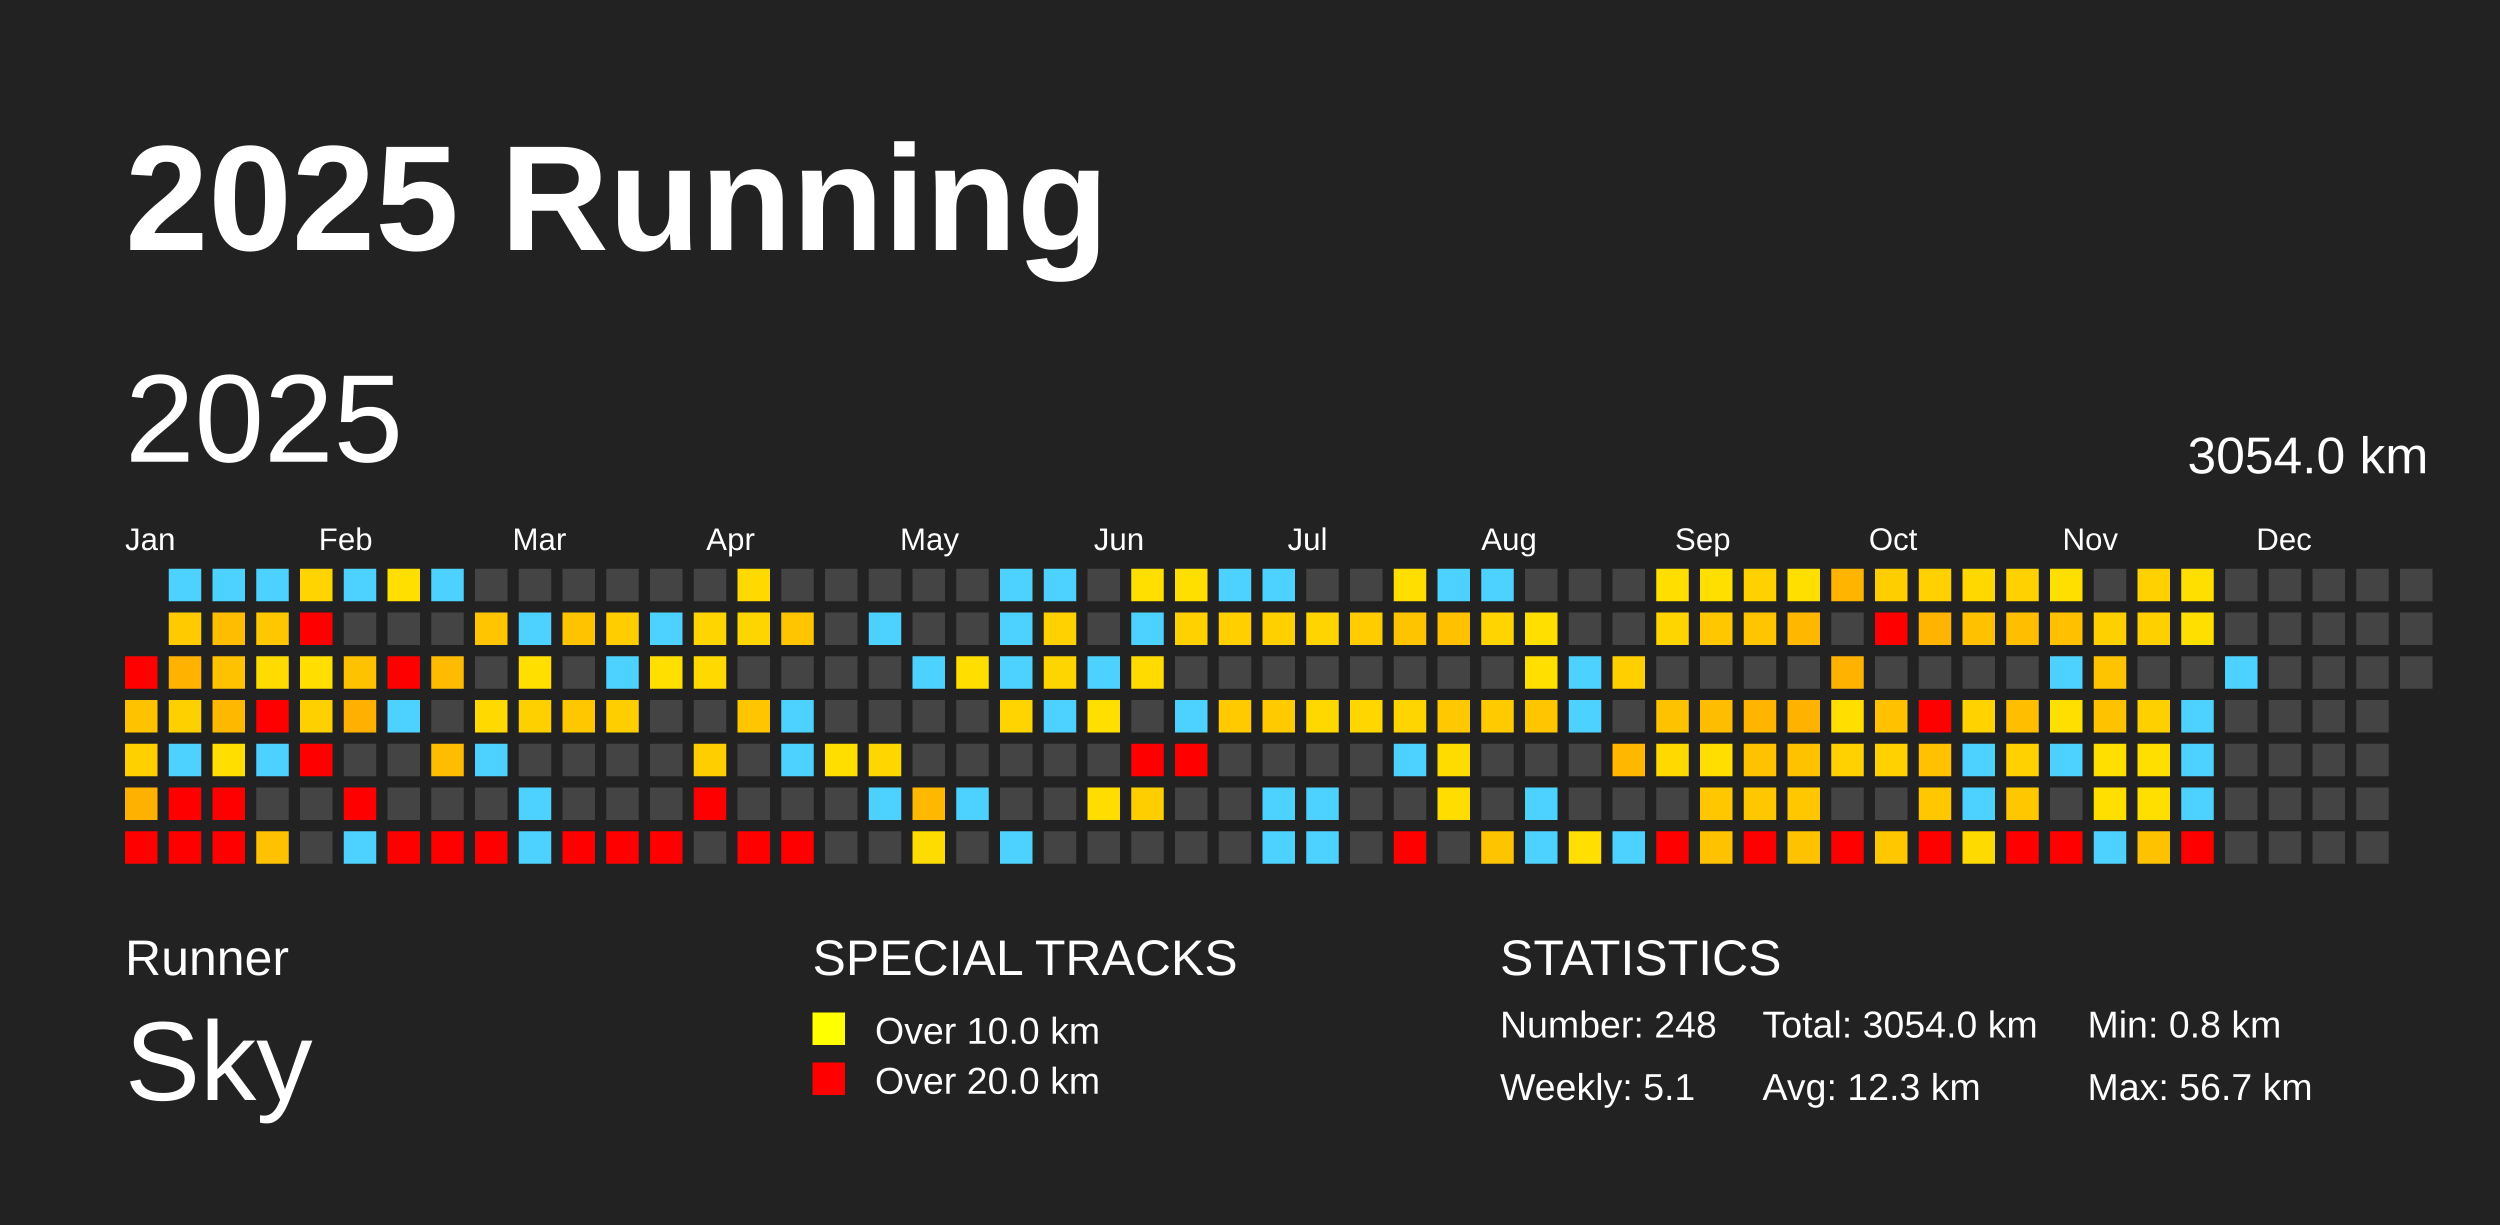
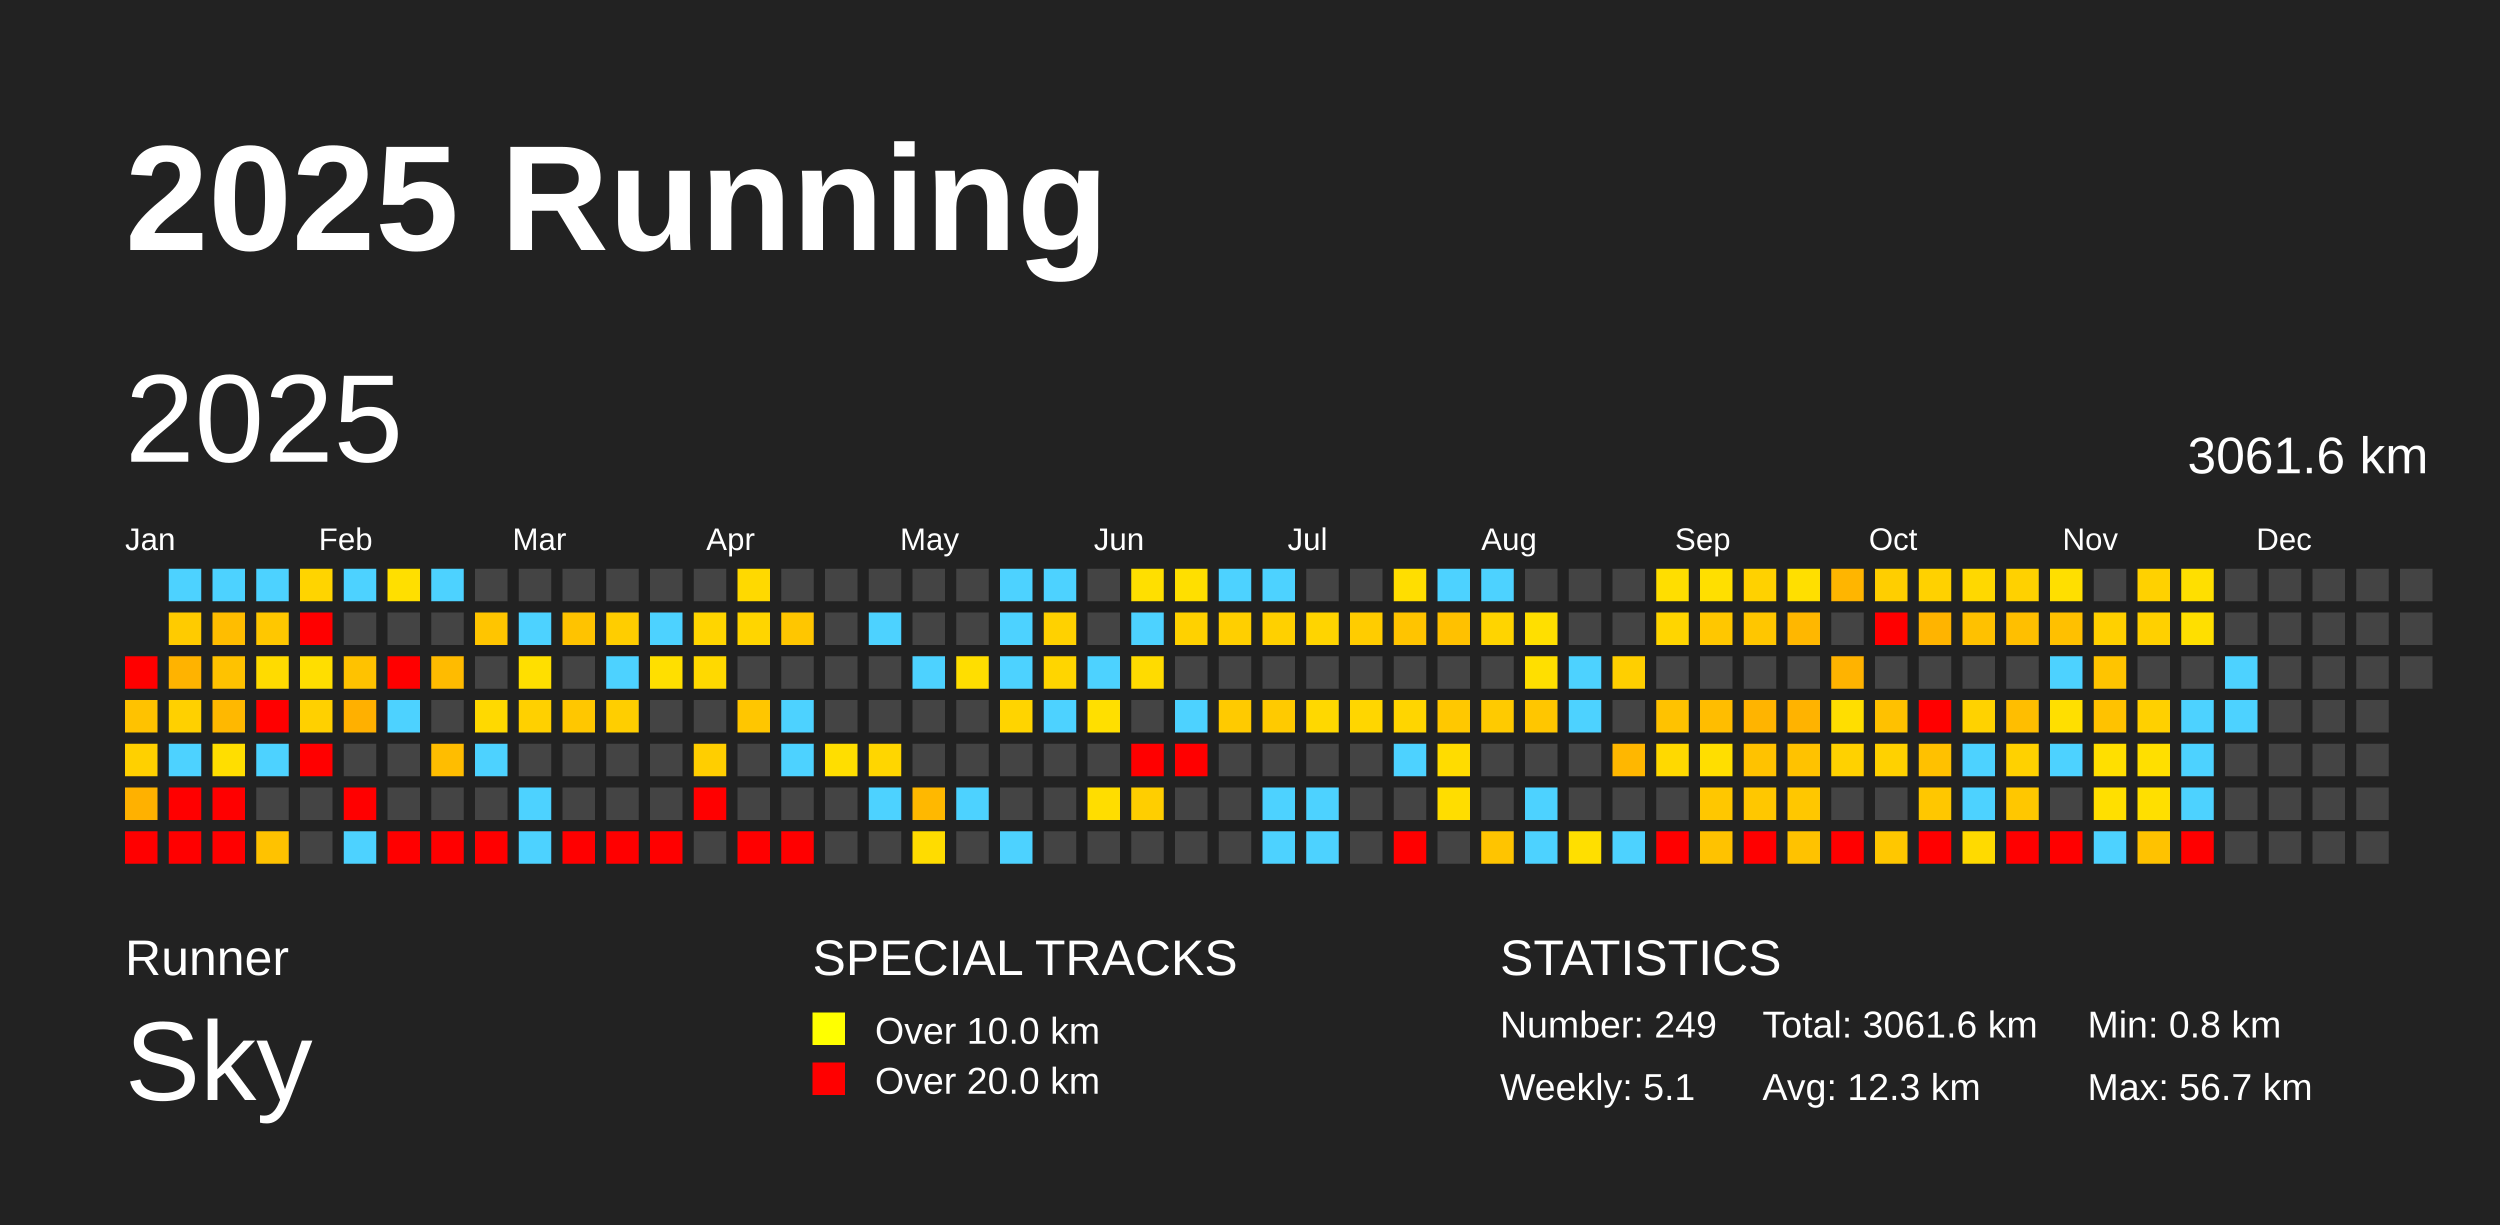
<svg xmlns="http://www.w3.org/2000/svg" baseProfile="full" height="98mm" version="1.1" viewBox="0,0,200,98" width="200mm">
  <defs />
  <rect fill="#222222" height="98" width="200" x="0" y="0" />
  <text fill="#FFFFFF" style="font-size:12px; font-family:Arial; font-weight:bold;" x="10" y="20">2025 Running</text>
  <text fill="#FFFFFF" style="font-size:4px; font-family:Arial" x="10" y="78">Runner</text>
  <text fill="#FFFFFF" style="font-size:9px; font-family:Arial" x="10" y="88">Sky</text>
  <text fill="#FFFFFF" style="font-size:4px; font-family:Arial" x="65" y="78">SPECIAL TRACKS</text>
  <rect fill="yellow" height="2.6" width="2.6" x="65" y="81" />
  <text fill="#FFFFFF" style="font-size:3px; font-family:Arial" x="70" y="83.5">Over 10.0 km</text>
  <rect fill="red" height="2.6" width="2.6" x="65" y="85" />
  <text fill="#FFFFFF" style="font-size:3px; font-family:Arial" x="70" y="87.5">Over 20.0 km</text>
  <text fill="#FFFFFF" style="font-size:4px; font-family:Arial" x="120" y="78">STATISTICS</text>
-   <text fill="#FFFFFF" style="font-size:3px; font-family:Arial" x="120" y="83">Number: 248</text>
+   <text fill="#FFFFFF" style="font-size:3px; font-family:Arial" x="120" y="83">Number: 249</text>
  <text fill="#FFFFFF" style="font-size:3px; font-family:Arial" x="120" y="88">Weekly: 5.1</text>
-   <text fill="#FFFFFF" style="font-size:3px; font-family:Arial" x="141" y="83">Total: 3054.0 km</text>
+   <text fill="#FFFFFF" style="font-size:3px; font-family:Arial" x="141" y="83">Total: 3061.6 km</text>
  <text fill="#FFFFFF" style="font-size:3px; font-family:Arial" x="141" y="88">Avg: 12.3 km</text>
  <text fill="#FFFFFF" style="font-size:3px; font-family:Arial" x="167" y="83">Min: 0.8 km</text>
  <text fill="#FFFFFF" style="font-size:3px; font-family:Arial" x="167" y="88">Max: 56.7 km</text>
  <text dominant-baseline="hanging" fill="#FFFFFF" style="font-size:10.0px; font-family:Arial;" x="10" y="30">2025</text>
-   <text dominant-baseline="hanging" fill="#FFFFFF" style="font-size:4.125px; font-family:Arial;" x="175" y="35">3054.0 km</text>
+   <text dominant-baseline="hanging" fill="#FFFFFF" style="font-size:4.125px; font-family:Arial;" x="175" y="35">3061.6 km</text>
  <text fill="#FFFFFF" style="font-size:2.5px; font-family:Arial" x="10.0" y="44">Jan</text>
  <text fill="#FFFFFF" style="font-size:2.5px; font-family:Arial" x="25.5" y="44">Feb</text>
  <text fill="#FFFFFF" style="font-size:2.5px; font-family:Arial" x="41.0" y="44">Mar</text>
  <text fill="#FFFFFF" style="font-size:2.5px; font-family:Arial" x="56.5" y="44">Apr</text>
  <text fill="#FFFFFF" style="font-size:2.5px; font-family:Arial" x="72.0" y="44">May</text>
  <text fill="#FFFFFF" style="font-size:2.5px; font-family:Arial" x="87.5" y="44">Jun</text>
  <text fill="#FFFFFF" style="font-size:2.5px; font-family:Arial" x="103.0" y="44">Jul</text>
  <text fill="#FFFFFF" style="font-size:2.5px; font-family:Arial" x="118.5" y="44">Aug</text>
  <text fill="#FFFFFF" style="font-size:2.5px; font-family:Arial" x="134.0" y="44">Sep</text>
  <text fill="#FFFFFF" style="font-size:2.5px; font-family:Arial" x="149.5" y="44">Oct</text>
  <text fill="#FFFFFF" style="font-size:2.5px; font-family:Arial" x="165.0" y="44">Nov</text>
  <text fill="#FFFFFF" style="font-size:2.5px; font-family:Arial" x="180.5" y="44">Dec</text>
  <rect fill="red" height="2.6" width="2.6" x="10.0" y="52.5" />
  <rect fill="#ffc200" height="2.6" width="2.6" x="10.0" y="56.0" />
  <rect fill="#ffd000" height="2.6" width="2.6" x="10.0" y="59.5" />
  <rect fill="#ffb100" height="2.6" width="2.6" x="10.0" y="63.0" />
  <rect fill="red" height="2.6" width="2.6" x="10.0" y="66.5" />
  <rect fill="#4dd2ff" height="2.6" width="2.6" x="13.5" y="45.5" />
  <rect fill="#ffcb00" height="2.6" width="2.6" x="13.5" y="49.0" />
  <rect fill="#ffb300" height="2.6" width="2.6" x="13.5" y="52.5" />
  <rect fill="#ffd000" height="2.6" width="2.6" x="13.5" y="56.0" />
  <rect fill="#4dd2ff" height="2.6" width="2.6" x="13.5" y="59.5" />
  <rect fill="red" height="2.6" width="2.6" x="13.5" y="63.0" />
  <rect fill="red" height="2.6" width="2.6" x="13.5" y="66.5" />
  <rect fill="#4dd2ff" height="2.6" width="2.6" x="17.0" y="45.5" />
  <rect fill="#ffbd00" height="2.6" width="2.6" x="17.0" y="49.0" />
  <rect fill="#ffc200" height="2.6" width="2.6" x="17.0" y="52.5" />
  <rect fill="#ffb800" height="2.6" width="2.6" x="17.0" y="56.0" />
  <rect fill="#ffde00" height="2.6" width="2.6" x="17.0" y="59.5" />
  <rect fill="red" height="2.6" width="2.6" x="17.0" y="63.0" />
  <rect fill="red" height="2.6" width="2.6" x="17.0" y="66.5" />
  <rect fill="#4dd2ff" height="2.6" width="2.6" x="20.5" y="45.5" />
  <rect fill="#ffc700" height="2.6" width="2.6" x="20.5" y="49.0" />
  <rect fill="#ffdb00" height="2.6" width="2.6" x="20.5" y="52.5" />
  <rect fill="red" height="2.6" width="2.6" x="20.5" y="56.0" />
  <rect fill="#4dd2ff" height="2.6" width="2.6" x="20.5" y="59.5" />
  <rect fill="#444444" height="2.6" width="2.6" x="20.5" y="63.0" />
  <rect fill="#ffc200" height="2.6" width="2.6" x="20.5" y="66.5" />
  <rect fill="#ffd400" height="2.6" width="2.6" x="24.0" y="45.5" />
  <rect fill="red" height="2.6" width="2.6" x="24.0" y="49.0" />
  <rect fill="#ffde00" height="2.6" width="2.6" x="24.0" y="52.5" />
  <rect fill="#ffd000" height="2.6" width="2.6" x="24.0" y="56.0" />
  <rect fill="red" height="2.6" width="2.6" x="24.0" y="59.5" />
  <rect fill="#444444" height="2.6" width="2.6" x="24.0" y="63.0" />
  <rect fill="#444444" height="2.6" width="2.6" x="24.0" y="66.5" />
  <rect fill="#4dd2ff" height="2.6" width="2.6" x="27.5" y="45.5" />
  <rect fill="#444444" height="2.6" width="2.6" x="27.5" y="49.0" />
  <rect fill="#ffc200" height="2.6" width="2.6" x="27.5" y="52.5" />
  <rect fill="#ffb000" height="2.6" width="2.6" x="27.5" y="56.0" />
  <rect fill="#444444" height="2.6" width="2.6" x="27.5" y="59.5" />
  <rect fill="red" height="2.6" width="2.6" x="27.5" y="63.0" />
  <rect fill="#4dd2ff" height="2.6" width="2.6" x="27.5" y="66.5" />
  <rect fill="#ffdf00" height="2.6" width="2.6" x="31.0" y="45.5" />
  <rect fill="#444444" height="2.6" width="2.6" x="31.0" y="49.0" />
  <rect fill="red" height="2.6" width="2.6" x="31.0" y="52.5" />
  <rect fill="#4dd2ff" height="2.6" width="2.6" x="31.0" y="56.0" />
  <rect fill="#444444" height="2.6" width="2.6" x="31.0" y="59.5" />
  <rect fill="#444444" height="2.6" width="2.6" x="31.0" y="63.0" />
  <rect fill="red" height="2.6" width="2.6" x="31.0" y="66.5" />
  <rect fill="#4dd2ff" height="2.6" width="2.6" x="34.5" y="45.5" />
  <rect fill="#444444" height="2.6" width="2.6" x="34.5" y="49.0" />
  <rect fill="#ffbb00" height="2.6" width="2.6" x="34.5" y="52.5" />
  <rect fill="#444444" height="2.6" width="2.6" x="34.5" y="56.0" />
  <rect fill="#ffbd00" height="2.6" width="2.6" x="34.5" y="59.5" />
  <rect fill="#444444" height="2.6" width="2.6" x="34.5" y="63.0" />
  <rect fill="red" height="2.6" width="2.6" x="34.5" y="66.5" />
  <rect fill="#444444" height="2.6" width="2.6" x="38.0" y="45.5" />
  <rect fill="#ffc500" height="2.6" width="2.6" x="38.0" y="49.0" />
  <rect fill="#444444" height="2.6" width="2.6" x="38.0" y="52.5" />
  <rect fill="#ffd900" height="2.6" width="2.6" x="38.0" y="56.0" />
  <rect fill="#4dd2ff" height="2.6" width="2.6" x="38.0" y="59.5" />
  <rect fill="#444444" height="2.6" width="2.6" x="38.0" y="63.0" />
  <rect fill="red" height="2.6" width="2.6" x="38.0" y="66.5" />
  <rect fill="#444444" height="2.6" width="2.6" x="41.5" y="45.5" />
  <rect fill="#4dd2ff" height="2.6" width="2.6" x="41.5" y="49.0" />
  <rect fill="#ffdf00" height="2.6" width="2.6" x="41.5" y="52.5" />
  <rect fill="#ffd000" height="2.6" width="2.6" x="41.5" y="56.0" />
  <rect fill="#444444" height="2.6" width="2.6" x="41.5" y="59.5" />
  <rect fill="#4dd2ff" height="2.6" width="2.6" x="41.5" y="63.0" />
  <rect fill="#4dd2ff" height="2.6" width="2.6" x="41.5" y="66.5" />
  <rect fill="#444444" height="2.6" width="2.6" x="45.0" y="45.5" />
  <rect fill="#ffc300" height="2.6" width="2.6" x="45.0" y="49.0" />
  <rect fill="#444444" height="2.6" width="2.6" x="45.0" y="52.5" />
  <rect fill="#ffc700" height="2.6" width="2.6" x="45.0" y="56.0" />
  <rect fill="#444444" height="2.6" width="2.6" x="45.0" y="59.5" />
  <rect fill="#444444" height="2.6" width="2.6" x="45.0" y="63.0" />
  <rect fill="red" height="2.6" width="2.6" x="45.0" y="66.5" />
  <rect fill="#444444" height="2.6" width="2.6" x="48.5" y="45.5" />
  <rect fill="#ffcd00" height="2.6" width="2.6" x="48.5" y="49.0" />
  <rect fill="#4dd2ff" height="2.6" width="2.6" x="48.5" y="52.5" />
  <rect fill="#ffce00" height="2.6" width="2.6" x="48.5" y="56.0" />
  <rect fill="#444444" height="2.6" width="2.6" x="48.5" y="59.5" />
  <rect fill="#444444" height="2.6" width="2.6" x="48.5" y="63.0" />
  <rect fill="red" height="2.6" width="2.6" x="48.5" y="66.5" />
  <rect fill="#444444" height="2.6" width="2.6" x="52.0" y="45.5" />
  <rect fill="#4dd2ff" height="2.6" width="2.6" x="52.0" y="49.0" />
  <rect fill="#ffdf00" height="2.6" width="2.6" x="52.0" y="52.5" />
  <rect fill="#444444" height="2.6" width="2.6" x="52.0" y="56.0" />
  <rect fill="#444444" height="2.6" width="2.6" x="52.0" y="59.5" />
  <rect fill="#444444" height="2.6" width="2.6" x="52.0" y="63.0" />
  <rect fill="red" height="2.6" width="2.6" x="52.0" y="66.5" />
  <rect fill="#444444" height="2.6" width="2.6" x="55.5" y="45.5" />
  <rect fill="#ffd500" height="2.6" width="2.6" x="55.5" y="49.0" />
  <rect fill="#ffd900" height="2.6" width="2.6" x="55.5" y="52.5" />
  <rect fill="#444444" height="2.6" width="2.6" x="55.5" y="56.0" />
  <rect fill="#ffce00" height="2.6" width="2.6" x="55.5" y="59.5" />
  <rect fill="red" height="2.6" width="2.6" x="55.5" y="63.0" />
  <rect fill="#444444" height="2.6" width="2.6" x="55.5" y="66.5" />
  <rect fill="#ffd900" height="2.6" width="2.6" x="59.0" y="45.5" />
  <rect fill="#ffd500" height="2.6" width="2.6" x="59.0" y="49.0" />
  <rect fill="#444444" height="2.6" width="2.6" x="59.0" y="52.5" />
  <rect fill="#ffc600" height="2.6" width="2.6" x="59.0" y="56.0" />
  <rect fill="#444444" height="2.6" width="2.6" x="59.0" y="59.5" />
  <rect fill="#444444" height="2.6" width="2.6" x="59.0" y="63.0" />
  <rect fill="red" height="2.6" width="2.6" x="59.0" y="66.5" />
  <rect fill="#444444" height="2.6" width="2.6" x="62.5" y="45.5" />
  <rect fill="#ffc600" height="2.6" width="2.6" x="62.5" y="49.0" />
  <rect fill="#444444" height="2.6" width="2.6" x="62.5" y="52.5" />
  <rect fill="#4dd2ff" height="2.6" width="2.6" x="62.5" y="56.0" />
  <rect fill="#4dd2ff" height="2.6" width="2.6" x="62.5" y="59.5" />
  <rect fill="#444444" height="2.6" width="2.6" x="62.5" y="63.0" />
  <rect fill="red" height="2.6" width="2.6" x="62.5" y="66.5" />
  <rect fill="#444444" height="2.6" width="2.6" x="66.0" y="45.5" />
  <rect fill="#444444" height="2.6" width="2.6" x="66.0" y="49.0" />
  <rect fill="#444444" height="2.6" width="2.6" x="66.0" y="52.5" />
  <rect fill="#444444" height="2.6" width="2.6" x="66.0" y="56.0" />
  <rect fill="#ffde00" height="2.6" width="2.6" x="66.0" y="59.5" />
  <rect fill="#444444" height="2.6" width="2.6" x="66.0" y="63.0" />
  <rect fill="#444444" height="2.6" width="2.6" x="66.0" y="66.5" />
  <rect fill="#444444" height="2.6" width="2.6" x="69.5" y="45.5" />
  <rect fill="#4dd2ff" height="2.6" width="2.6" x="69.5" y="49.0" />
  <rect fill="#444444" height="2.6" width="2.6" x="69.5" y="52.5" />
  <rect fill="#444444" height="2.6" width="2.6" x="69.5" y="56.0" />
  <rect fill="#ffd600" height="2.6" width="2.6" x="69.5" y="59.5" />
  <rect fill="#4dd2ff" height="2.6" width="2.6" x="69.5" y="63.0" />
  <rect fill="#444444" height="2.6" width="2.6" x="69.5" y="66.5" />
  <rect fill="#444444" height="2.6" width="2.6" x="73.0" y="45.5" />
  <rect fill="#444444" height="2.6" width="2.6" x="73.0" y="49.0" />
  <rect fill="#4dd2ff" height="2.6" width="2.6" x="73.0" y="52.5" />
  <rect fill="#444444" height="2.6" width="2.6" x="73.0" y="56.0" />
  <rect fill="#444444" height="2.6" width="2.6" x="73.0" y="59.5" />
  <rect fill="#ffb800" height="2.6" width="2.6" x="73.0" y="63.0" />
  <rect fill="#ffdc00" height="2.6" width="2.6" x="73.0" y="66.5" />
  <rect fill="#444444" height="2.6" width="2.6" x="76.5" y="45.5" />
  <rect fill="#444444" height="2.6" width="2.6" x="76.5" y="49.0" />
  <rect fill="#ffde00" height="2.6" width="2.6" x="76.5" y="52.5" />
  <rect fill="#444444" height="2.6" width="2.6" x="76.5" y="56.0" />
  <rect fill="#444444" height="2.6" width="2.6" x="76.5" y="59.5" />
  <rect fill="#4dd2ff" height="2.6" width="2.6" x="76.5" y="63.0" />
  <rect fill="#444444" height="2.6" width="2.6" x="76.5" y="66.5" />
  <rect fill="#4dd2ff" height="2.6" width="2.6" x="80.0" y="45.5" />
  <rect fill="#4dd2ff" height="2.6" width="2.6" x="80.0" y="49.0" />
  <rect fill="#4dd2ff" height="2.6" width="2.6" x="80.0" y="52.5" />
  <rect fill="#ffd400" height="2.6" width="2.6" x="80.0" y="56.0" />
  <rect fill="#444444" height="2.6" width="2.6" x="80.0" y="59.5" />
  <rect fill="#444444" height="2.6" width="2.6" x="80.0" y="63.0" />
  <rect fill="#4dd2ff" height="2.6" width="2.6" x="80.0" y="66.5" />
  <rect fill="#4dd2ff" height="2.6" width="2.6" x="83.5" y="45.5" />
  <rect fill="#ffd100" height="2.6" width="2.6" x="83.5" y="49.0" />
  <rect fill="#ffd500" height="2.6" width="2.6" x="83.5" y="52.5" />
  <rect fill="#4dd2ff" height="2.6" width="2.6" x="83.5" y="56.0" />
  <rect fill="#444444" height="2.6" width="2.6" x="83.5" y="59.5" />
  <rect fill="#444444" height="2.6" width="2.6" x="83.5" y="63.0" />
  <rect fill="#444444" height="2.6" width="2.6" x="83.5" y="66.5" />
  <rect fill="#444444" height="2.6" width="2.6" x="87.0" y="45.5" />
  <rect fill="#444444" height="2.6" width="2.6" x="87.0" y="49.0" />
  <rect fill="#4dd2ff" height="2.6" width="2.6" x="87.0" y="52.5" />
  <rect fill="#ffdf00" height="2.6" width="2.6" x="87.0" y="56.0" />
  <rect fill="#444444" height="2.6" width="2.6" x="87.0" y="59.5" />
  <rect fill="#ffdd00" height="2.6" width="2.6" x="87.0" y="63.0" />
  <rect fill="#444444" height="2.6" width="2.6" x="87.0" y="66.5" />
  <rect fill="#ffdf00" height="2.6" width="2.6" x="90.5" y="45.5" />
  <rect fill="#4dd2ff" height="2.6" width="2.6" x="90.5" y="49.0" />
  <rect fill="#ffdb00" height="2.6" width="2.6" x="90.5" y="52.5" />
  <rect fill="#444444" height="2.6" width="2.6" x="90.5" y="56.0" />
  <rect fill="red" height="2.6" width="2.6" x="90.5" y="59.5" />
  <rect fill="#ffce00" height="2.6" width="2.6" x="90.5" y="63.0" />
  <rect fill="#444444" height="2.6" width="2.6" x="90.5" y="66.5" />
  <rect fill="#ffdf00" height="2.6" width="2.6" x="94.0" y="45.5" />
  <rect fill="#ffd100" height="2.6" width="2.6" x="94.0" y="49.0" />
  <rect fill="#444444" height="2.6" width="2.6" x="94.0" y="52.5" />
  <rect fill="#4dd2ff" height="2.6" width="2.6" x="94.0" y="56.0" />
  <rect fill="red" height="2.6" width="2.6" x="94.0" y="59.5" />
  <rect fill="#444444" height="2.6" width="2.6" x="94.0" y="63.0" />
  <rect fill="#444444" height="2.6" width="2.6" x="94.0" y="66.5" />
  <rect fill="#4dd2ff" height="2.6" width="2.6" x="97.5" y="45.5" />
  <rect fill="#ffcf00" height="2.6" width="2.6" x="97.5" y="49.0" />
  <rect fill="#444444" height="2.6" width="2.6" x="97.5" y="52.5" />
  <rect fill="#ffca00" height="2.6" width="2.6" x="97.5" y="56.0" />
  <rect fill="#444444" height="2.6" width="2.6" x="97.5" y="59.5" />
  <rect fill="#444444" height="2.6" width="2.6" x="97.5" y="63.0" />
  <rect fill="#444444" height="2.6" width="2.6" x="97.5" y="66.5" />
  <rect fill="#4dd2ff" height="2.6" width="2.6" x="101.0" y="45.5" />
  <rect fill="#ffd000" height="2.6" width="2.6" x="101.0" y="49.0" />
  <rect fill="#444444" height="2.6" width="2.6" x="101.0" y="52.5" />
  <rect fill="#ffca00" height="2.6" width="2.6" x="101.0" y="56.0" />
  <rect fill="#444444" height="2.6" width="2.6" x="101.0" y="59.5" />
  <rect fill="#4dd2ff" height="2.6" width="2.6" x="101.0" y="63.0" />
  <rect fill="#4dd2ff" height="2.6" width="2.6" x="101.0" y="66.5" />
  <rect fill="#444444" height="2.6" width="2.6" x="104.5" y="45.5" />
  <rect fill="#ffd400" height="2.6" width="2.6" x="104.5" y="49.0" />
  <rect fill="#444444" height="2.6" width="2.6" x="104.5" y="52.5" />
  <rect fill="#ffd800" height="2.6" width="2.6" x="104.5" y="56.0" />
  <rect fill="#444444" height="2.6" width="2.6" x="104.5" y="59.5" />
  <rect fill="#4dd2ff" height="2.6" width="2.6" x="104.5" y="63.0" />
  <rect fill="#4dd2ff" height="2.6" width="2.6" x="104.5" y="66.5" />
  <rect fill="#444444" height="2.6" width="2.6" x="108.0" y="45.5" />
  <rect fill="#ffcc00" height="2.6" width="2.6" x="108.0" y="49.0" />
  <rect fill="#444444" height="2.6" width="2.6" x="108.0" y="52.5" />
  <rect fill="#ffd600" height="2.6" width="2.6" x="108.0" y="56.0" />
  <rect fill="#444444" height="2.6" width="2.6" x="108.0" y="59.5" />
  <rect fill="#444444" height="2.6" width="2.6" x="108.0" y="63.0" />
  <rect fill="#444444" height="2.6" width="2.6" x="108.0" y="66.5" />
  <rect fill="#ffde00" height="2.6" width="2.6" x="111.5" y="45.5" />
  <rect fill="#ffc400" height="2.6" width="2.6" x="111.5" y="49.0" />
  <rect fill="#444444" height="2.6" width="2.6" x="111.5" y="52.5" />
  <rect fill="#ffd500" height="2.6" width="2.6" x="111.5" y="56.0" />
  <rect fill="#4dd2ff" height="2.6" width="2.6" x="111.5" y="59.5" />
  <rect fill="#444444" height="2.6" width="2.6" x="111.5" y="63.0" />
  <rect fill="red" height="2.6" width="2.6" x="111.5" y="66.5" />
  <rect fill="#4dd2ff" height="2.6" width="2.6" x="115.0" y="45.5" />
  <rect fill="#ffc100" height="2.6" width="2.6" x="115.0" y="49.0" />
  <rect fill="#444444" height="2.6" width="2.6" x="115.0" y="52.5" />
  <rect fill="#ffc800" height="2.6" width="2.6" x="115.0" y="56.0" />
  <rect fill="#ffdc00" height="2.6" width="2.6" x="115.0" y="59.5" />
  <rect fill="#ffdd00" height="2.6" width="2.6" x="115.0" y="63.0" />
  <rect fill="#444444" height="2.6" width="2.6" x="115.0" y="66.5" />
  <rect fill="#4dd2ff" height="2.6" width="2.6" x="118.5" y="45.5" />
  <rect fill="#ffd400" height="2.6" width="2.6" x="118.5" y="49.0" />
  <rect fill="#444444" height="2.6" width="2.6" x="118.5" y="52.5" />
  <rect fill="#ffca00" height="2.6" width="2.6" x="118.5" y="56.0" />
  <rect fill="#444444" height="2.6" width="2.6" x="118.5" y="59.5" />
  <rect fill="#444444" height="2.6" width="2.6" x="118.5" y="63.0" />
  <rect fill="#ffc400" height="2.6" width="2.6" x="118.5" y="66.5" />
  <rect fill="#444444" height="2.6" width="2.6" x="122.0" y="45.5" />
  <rect fill="#ffdf00" height="2.6" width="2.6" x="122.0" y="49.0" />
  <rect fill="#ffdf00" height="2.6" width="2.6" x="122.0" y="52.5" />
  <rect fill="#ffc600" height="2.6" width="2.6" x="122.0" y="56.0" />
  <rect fill="#444444" height="2.6" width="2.6" x="122.0" y="59.5" />
  <rect fill="#4dd2ff" height="2.6" width="2.6" x="122.0" y="63.0" />
  <rect fill="#4dd2ff" height="2.6" width="2.6" x="122.0" y="66.5" />
  <rect fill="#444444" height="2.6" width="2.6" x="125.5" y="45.5" />
  <rect fill="#444444" height="2.6" width="2.6" x="125.5" y="49.0" />
  <rect fill="#4dd2ff" height="2.6" width="2.6" x="125.5" y="52.5" />
  <rect fill="#4dd2ff" height="2.6" width="2.6" x="125.5" y="56.0" />
  <rect fill="#444444" height="2.6" width="2.6" x="125.5" y="59.5" />
  <rect fill="#444444" height="2.6" width="2.6" x="125.5" y="63.0" />
  <rect fill="#ffdf00" height="2.6" width="2.6" x="125.5" y="66.5" />
  <rect fill="#444444" height="2.6" width="2.6" x="129.0" y="45.5" />
  <rect fill="#444444" height="2.6" width="2.6" x="129.0" y="49.0" />
  <rect fill="#ffcf00" height="2.6" width="2.6" x="129.0" y="52.5" />
  <rect fill="#444444" height="2.6" width="2.6" x="129.0" y="56.0" />
  <rect fill="#ffb700" height="2.6" width="2.6" x="129.0" y="59.5" />
  <rect fill="#444444" height="2.6" width="2.6" x="129.0" y="63.0" />
  <rect fill="#4dd2ff" height="2.6" width="2.6" x="129.0" y="66.5" />
  <rect fill="#ffde00" height="2.6" width="2.6" x="132.5" y="45.5" />
  <rect fill="#ffd500" height="2.6" width="2.6" x="132.5" y="49.0" />
  <rect fill="#444444" height="2.6" width="2.6" x="132.5" y="52.5" />
  <rect fill="#ffc200" height="2.6" width="2.6" x="132.5" y="56.0" />
  <rect fill="#ffd900" height="2.6" width="2.6" x="132.5" y="59.5" />
  <rect fill="#444444" height="2.6" width="2.6" x="132.5" y="63.0" />
  <rect fill="red" height="2.6" width="2.6" x="132.5" y="66.5" />
  <rect fill="#ffdf00" height="2.6" width="2.6" x="136.0" y="45.5" />
  <rect fill="#ffc700" height="2.6" width="2.6" x="136.0" y="49.0" />
  <rect fill="#444444" height="2.6" width="2.6" x="136.0" y="52.5" />
  <rect fill="#ffbd00" height="2.6" width="2.6" x="136.0" y="56.0" />
  <rect fill="#ffde00" height="2.6" width="2.6" x="136.0" y="59.5" />
  <rect fill="#ffc700" height="2.6" width="2.6" x="136.0" y="63.0" />
  <rect fill="#ffc200" height="2.6" width="2.6" x="136.0" y="66.5" />
  <rect fill="#ffd100" height="2.6" width="2.6" x="139.5" y="45.5" />
  <rect fill="#ffc600" height="2.6" width="2.6" x="139.5" y="49.0" />
  <rect fill="#444444" height="2.6" width="2.6" x="139.5" y="52.5" />
  <rect fill="#ffb400" height="2.6" width="2.6" x="139.5" y="56.0" />
  <rect fill="#ffc200" height="2.6" width="2.6" x="139.5" y="59.5" />
  <rect fill="#ffc700" height="2.6" width="2.6" x="139.5" y="63.0" />
  <rect fill="red" height="2.6" width="2.6" x="139.5" y="66.5" />
  <rect fill="#ffdf00" height="2.6" width="2.6" x="143.0" y="45.5" />
  <rect fill="#ffb700" height="2.6" width="2.6" x="143.0" y="49.0" />
  <rect fill="#444444" height="2.6" width="2.6" x="143.0" y="52.5" />
  <rect fill="#ffb300" height="2.6" width="2.6" x="143.0" y="56.0" />
  <rect fill="#ffc200" height="2.6" width="2.6" x="143.0" y="59.5" />
  <rect fill="#ffc700" height="2.6" width="2.6" x="143.0" y="63.0" />
  <rect fill="#ffc200" height="2.6" width="2.6" x="143.0" y="66.5" />
  <rect fill="#ffb500" height="2.6" width="2.6" x="146.5" y="45.5" />
  <rect fill="#444444" height="2.6" width="2.6" x="146.5" y="49.0" />
  <rect fill="#ffb300" height="2.6" width="2.6" x="146.5" y="52.5" />
  <rect fill="#ffde00" height="2.6" width="2.6" x="146.5" y="56.0" />
  <rect fill="#ffd100" height="2.6" width="2.6" x="146.5" y="59.5" />
  <rect fill="#444444" height="2.6" width="2.6" x="146.5" y="63.0" />
  <rect fill="red" height="2.6" width="2.6" x="146.5" y="66.5" />
  <rect fill="#ffce00" height="2.6" width="2.6" x="150.0" y="45.5" />
  <rect fill="red" height="2.6" width="2.6" x="150.0" y="49.0" />
  <rect fill="#444444" height="2.6" width="2.6" x="150.0" y="52.5" />
  <rect fill="#ffc100" height="2.6" width="2.6" x="150.0" y="56.0" />
  <rect fill="#ffd100" height="2.6" width="2.6" x="150.0" y="59.5" />
  <rect fill="#444444" height="2.6" width="2.6" x="150.0" y="63.0" />
  <rect fill="#ffc700" height="2.6" width="2.6" x="150.0" y="66.5" />
  <rect fill="#ffd100" height="2.6" width="2.6" x="153.5" y="45.5" />
  <rect fill="#ffb400" height="2.6" width="2.6" x="153.5" y="49.0" />
  <rect fill="#444444" height="2.6" width="2.6" x="153.5" y="52.5" />
  <rect fill="red" height="2.6" width="2.6" x="153.5" y="56.0" />
  <rect fill="#ffc100" height="2.6" width="2.6" x="153.5" y="59.5" />
  <rect fill="#ffc700" height="2.6" width="2.6" x="153.5" y="63.0" />
  <rect fill="red" height="2.6" width="2.6" x="153.5" y="66.5" />
  <rect fill="#ffd800" height="2.6" width="2.6" x="157.0" y="45.5" />
  <rect fill="#ffc100" height="2.6" width="2.6" x="157.0" y="49.0" />
  <rect fill="#444444" height="2.6" width="2.6" x="157.0" y="52.5" />
  <rect fill="#ffd200" height="2.6" width="2.6" x="157.0" y="56.0" />
  <rect fill="#4dd2ff" height="2.6" width="2.6" x="157.0" y="59.5" />
  <rect fill="#4dd2ff" height="2.6" width="2.6" x="157.0" y="63.0" />
  <rect fill="#ffda00" height="2.6" width="2.6" x="157.0" y="66.5" />
  <rect fill="#ffd100" height="2.6" width="2.6" x="160.5" y="45.5" />
  <rect fill="#ffbf00" height="2.6" width="2.6" x="160.5" y="49.0" />
  <rect fill="#444444" height="2.6" width="2.6" x="160.5" y="52.5" />
  <rect fill="#ffbe00" height="2.6" width="2.6" x="160.5" y="56.0" />
  <rect fill="#ffd100" height="2.6" width="2.6" x="160.5" y="59.5" />
  <rect fill="#ffc700" height="2.6" width="2.6" x="160.5" y="63.0" />
  <rect fill="red" height="2.6" width="2.6" x="160.5" y="66.5" />
  <rect fill="#ffdf00" height="2.6" width="2.6" x="164.0" y="45.5" />
  <rect fill="#ffc000" height="2.6" width="2.6" x="164.0" y="49.0" />
  <rect fill="#4dd2ff" height="2.6" width="2.6" x="164.0" y="52.5" />
  <rect fill="#ffdf00" height="2.6" width="2.6" x="164.0" y="56.0" />
  <rect fill="#4dd2ff" height="2.6" width="2.6" x="164.0" y="59.5" />
  <rect fill="#444444" height="2.6" width="2.6" x="164.0" y="63.0" />
  <rect fill="red" height="2.6" width="2.6" x="164.0" y="66.5" />
  <rect fill="#444444" height="2.6" width="2.6" x="167.5" y="45.5" />
  <rect fill="#ffd000" height="2.6" width="2.6" x="167.5" y="49.0" />
  <rect fill="#ffc400" height="2.6" width="2.6" x="167.5" y="52.5" />
  <rect fill="#ffc200" height="2.6" width="2.6" x="167.5" y="56.0" />
  <rect fill="#ffdf00" height="2.6" width="2.6" x="167.5" y="59.5" />
  <rect fill="#ffdf00" height="2.6" width="2.6" x="167.5" y="63.0" />
  <rect fill="#4dd2ff" height="2.6" width="2.6" x="167.5" y="66.5" />
  <rect fill="#ffd100" height="2.6" width="2.6" x="171.0" y="45.5" />
  <rect fill="#ffd000" height="2.6" width="2.6" x="171.0" y="49.0" />
  <rect fill="#444444" height="2.6" width="2.6" x="171.0" y="52.5" />
  <rect fill="#ffd000" height="2.6" width="2.6" x="171.0" y="56.0" />
  <rect fill="#ffdf00" height="2.6" width="2.6" x="171.0" y="59.5" />
  <rect fill="#ffdf00" height="2.6" width="2.6" x="171.0" y="63.0" />
  <rect fill="#ffc200" height="2.6" width="2.6" x="171.0" y="66.5" />
  <rect fill="#ffdf00" height="2.6" width="2.6" x="174.5" y="45.5" />
  <rect fill="#ffdf00" height="2.6" width="2.6" x="174.5" y="49.0" />
  <rect fill="#444444" height="2.6" width="2.6" x="174.5" y="52.5" />
  <rect fill="#4dd2ff" height="2.6" width="2.6" x="174.5" y="56.0" />
  <rect fill="#4dd2ff" height="2.6" width="2.6" x="174.5" y="59.5" />
  <rect fill="#4dd2ff" height="2.6" width="2.6" x="174.5" y="63.0" />
  <rect fill="red" height="2.6" width="2.6" x="174.5" y="66.5" />
  <rect fill="#444444" height="2.6" width="2.6" x="178.0" y="45.5" />
  <rect fill="#444444" height="2.6" width="2.6" x="178.0" y="49.0" />
  <rect fill="#4dd2ff" height="2.6" width="2.6" x="178.0" y="52.5" />
-   <rect fill="#444444" height="2.6" width="2.6" x="178.0" y="56.0" />
+   <rect fill="#4dd2ff" height="2.6" width="2.6" x="178.0" y="56.0" />
  <rect fill="#444444" height="2.6" width="2.6" x="178.0" y="59.5" />
  <rect fill="#444444" height="2.6" width="2.6" x="178.0" y="63.0" />
  <rect fill="#444444" height="2.6" width="2.6" x="178.0" y="66.5" />
  <rect fill="#444444" height="2.6" width="2.6" x="181.5" y="45.5" />
  <rect fill="#444444" height="2.6" width="2.6" x="181.5" y="49.0" />
  <rect fill="#444444" height="2.6" width="2.6" x="181.5" y="52.5" />
  <rect fill="#444444" height="2.6" width="2.6" x="181.5" y="56.0" />
  <rect fill="#444444" height="2.6" width="2.6" x="181.5" y="59.5" />
  <rect fill="#444444" height="2.6" width="2.6" x="181.5" y="63.0" />
  <rect fill="#444444" height="2.6" width="2.6" x="181.5" y="66.5" />
  <rect fill="#444444" height="2.6" width="2.6" x="185.0" y="45.5" />
  <rect fill="#444444" height="2.6" width="2.6" x="185.0" y="49.0" />
  <rect fill="#444444" height="2.6" width="2.6" x="185.0" y="52.5" />
  <rect fill="#444444" height="2.6" width="2.6" x="185.0" y="56.0" />
  <rect fill="#444444" height="2.6" width="2.6" x="185.0" y="59.5" />
  <rect fill="#444444" height="2.6" width="2.6" x="185.0" y="63.0" />
  <rect fill="#444444" height="2.6" width="2.6" x="185.0" y="66.5" />
  <rect fill="#444444" height="2.6" width="2.6" x="188.5" y="45.5" />
  <rect fill="#444444" height="2.6" width="2.6" x="188.5" y="49.0" />
  <rect fill="#444444" height="2.6" width="2.6" x="188.5" y="52.5" />
  <rect fill="#444444" height="2.6" width="2.6" x="188.5" y="56.0" />
  <rect fill="#444444" height="2.6" width="2.6" x="188.5" y="59.5" />
  <rect fill="#444444" height="2.6" width="2.6" x="188.5" y="63.0" />
  <rect fill="#444444" height="2.6" width="2.6" x="188.5" y="66.5" />
  <rect fill="#444444" height="2.6" width="2.6" x="192.0" y="45.5" />
  <rect fill="#444444" height="2.6" width="2.6" x="192.0" y="49.0" />
  <rect fill="#444444" height="2.6" width="2.6" x="192.0" y="52.5" />
</svg>
